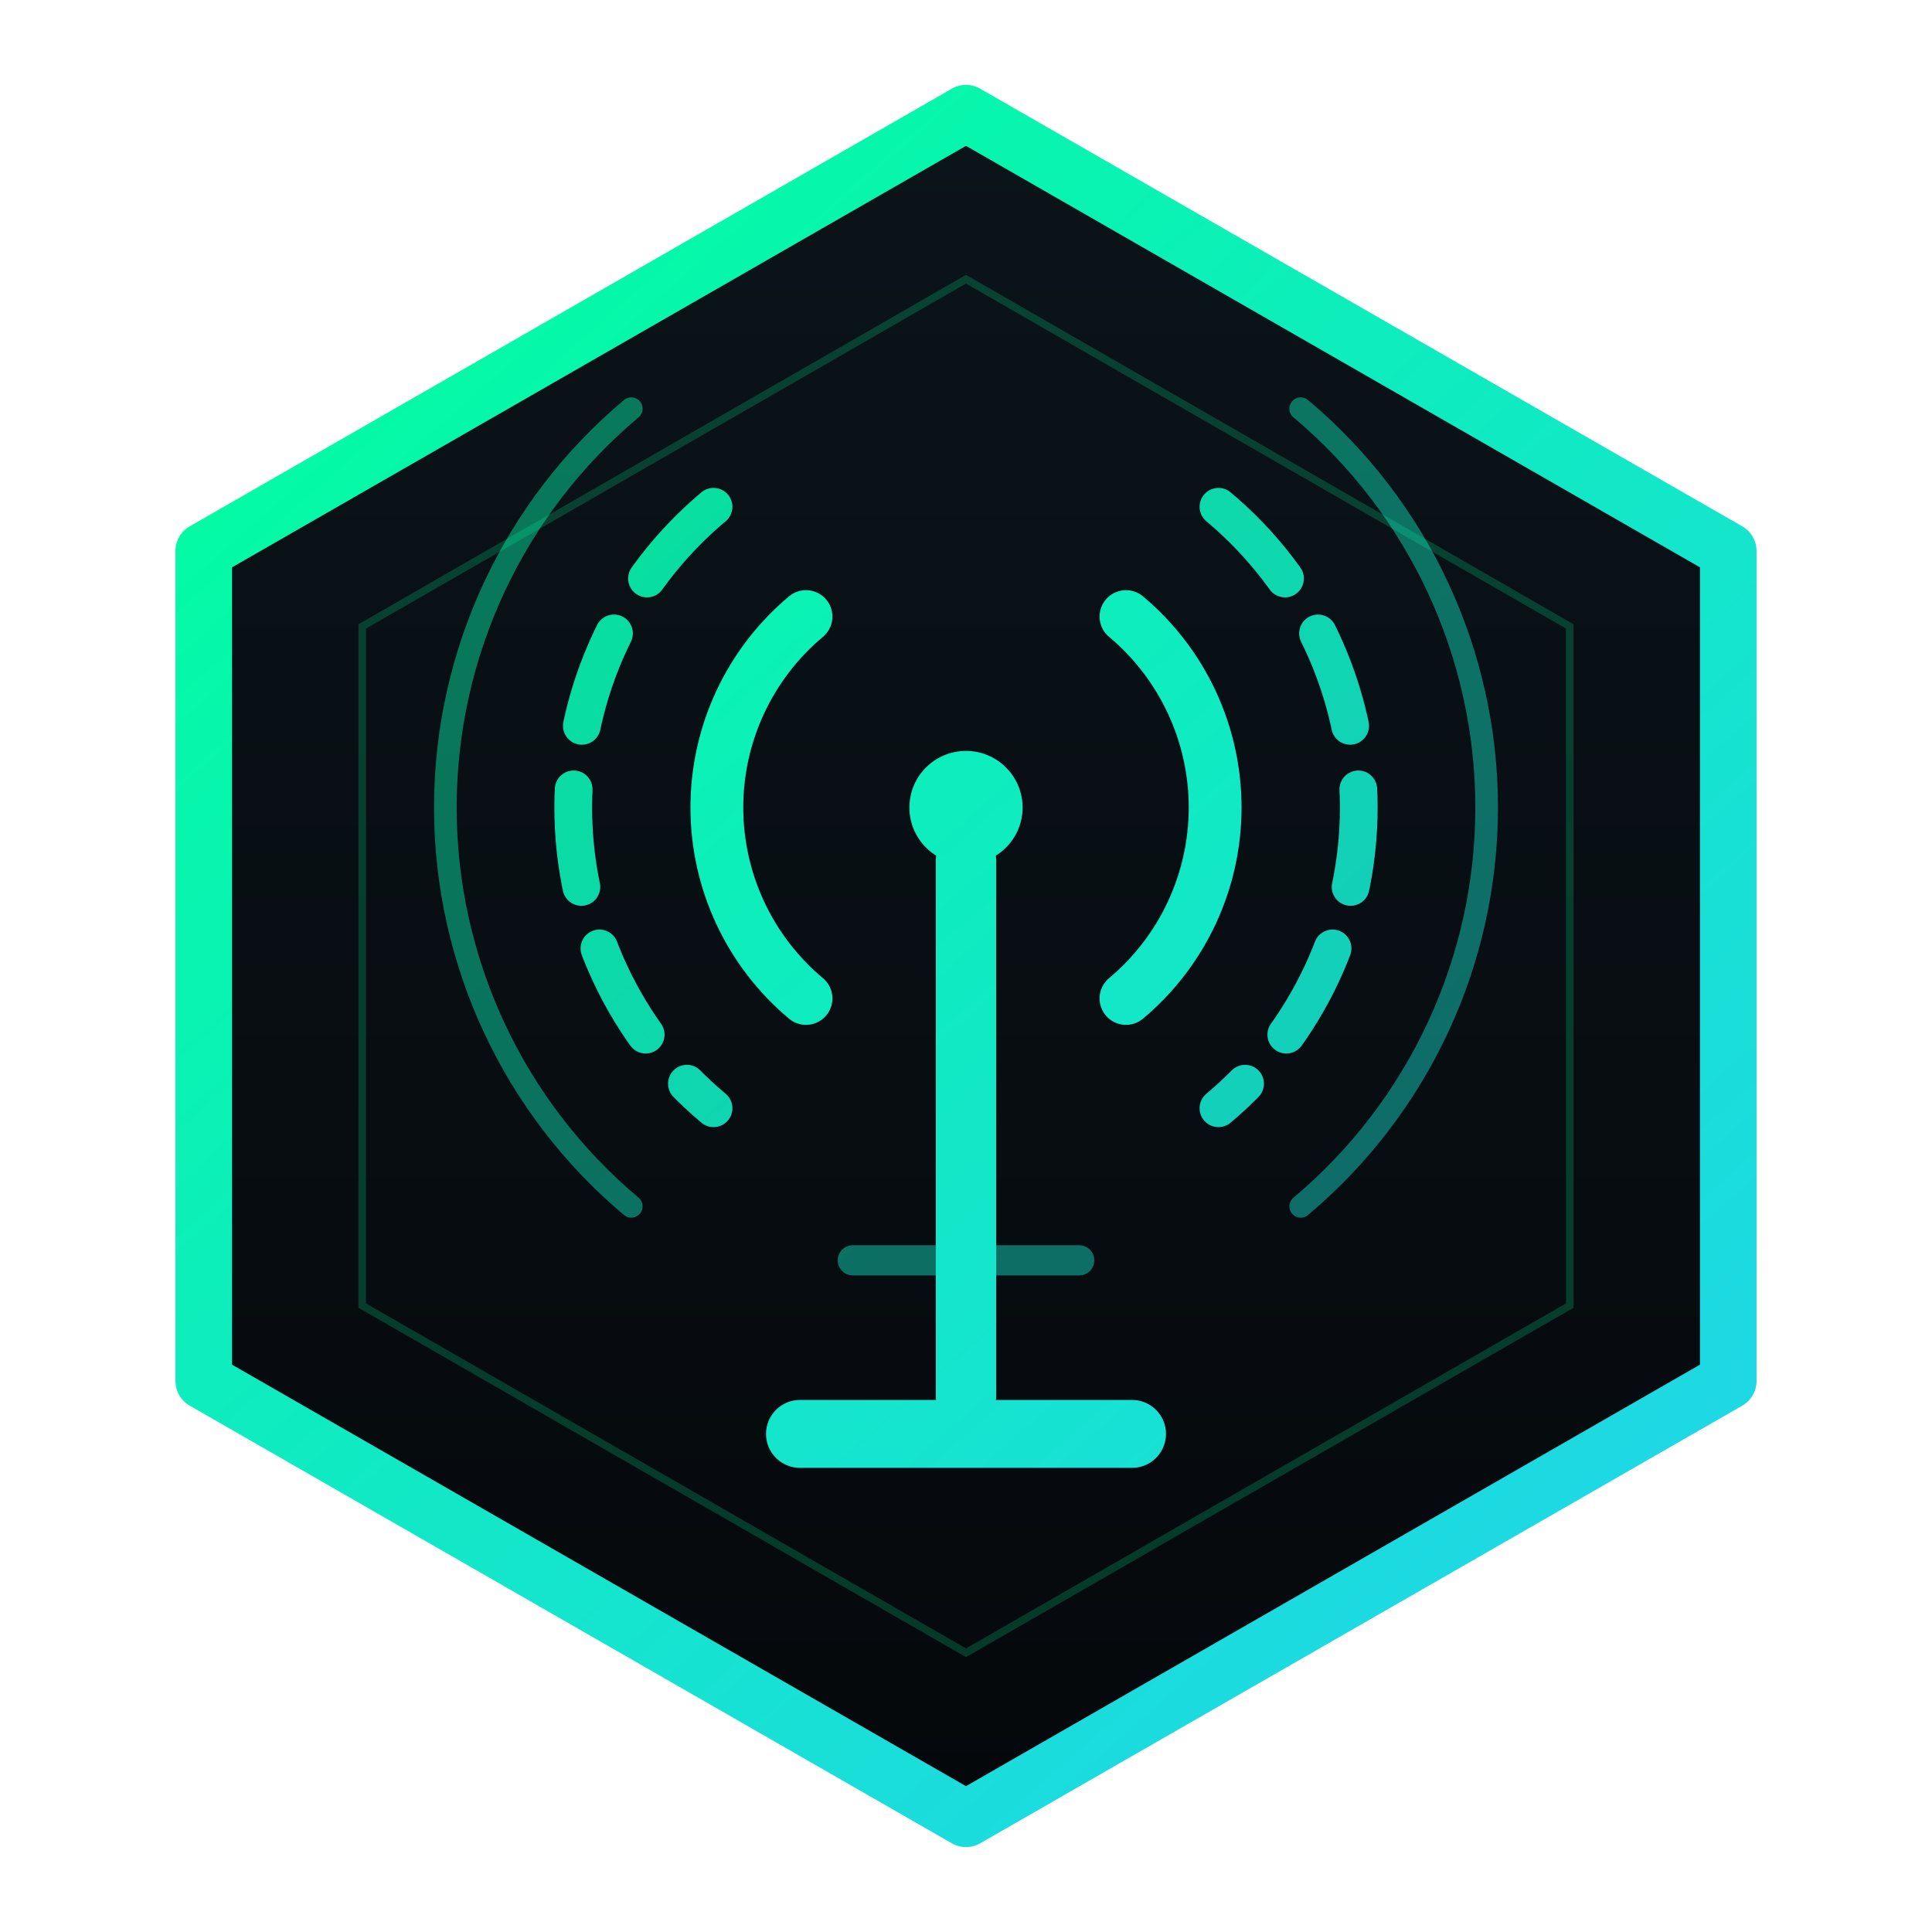
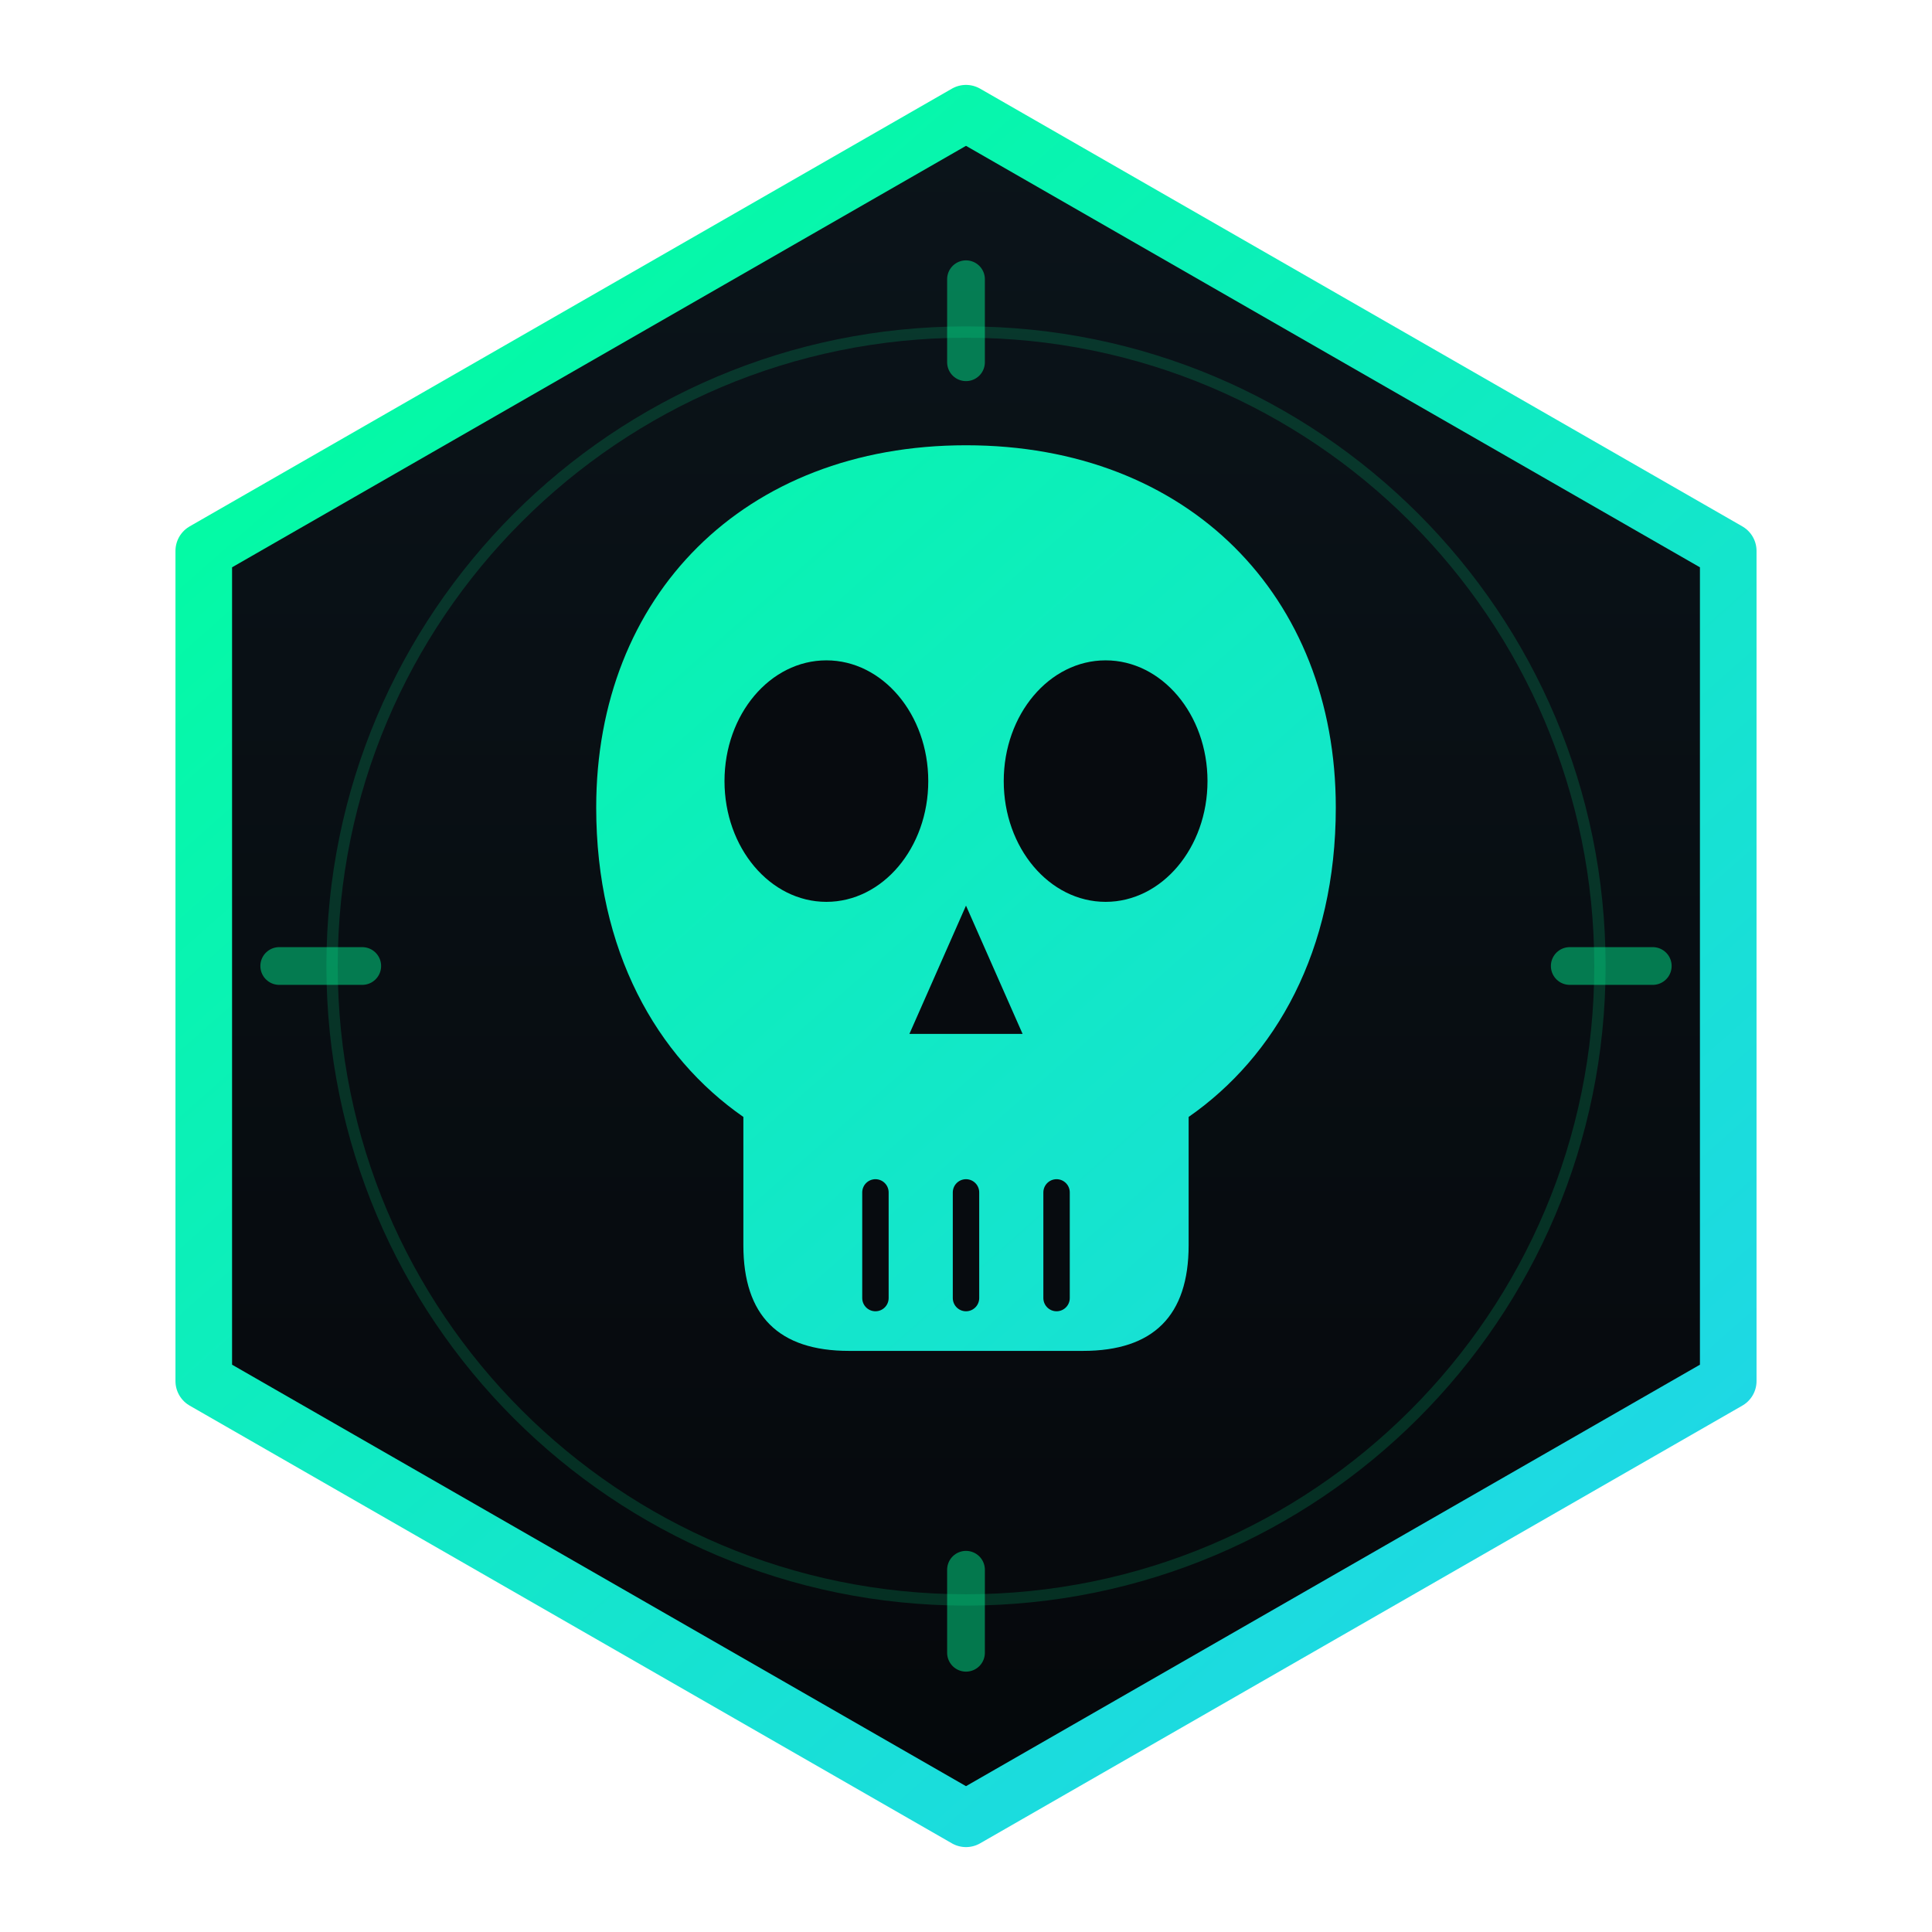
- <svg xmlns="http://www.w3.org/2000/svg" viewBox="0 0 512 512" width="512" height="512" role="img" aria-label="Hacker Radio">
+ <svg xmlns="http://www.w3.org/2000/svg" viewBox="0 0 512 512" width="512" height="512" role="img" aria-label="Hacker Radio skull">
  <defs>
    <linearGradient id="neon" gradientUnits="userSpaceOnUse" x1="70" y1="40" x2="452" y2="472">
      <stop offset="0%" stop-color="#00FF9C" />
      <stop offset="100%" stop-color="#22D3EE" />
    </linearGradient>
    <linearGradient id="plate" x1="0" y1="0" x2="0" y2="1">
      <stop offset="0%" stop-color="#0B141A" />
      <stop offset="100%" stop-color="#05080B" />
    </linearGradient>
-     <filter id="soft" filterUnits="userSpaceOnUse" x="0" y="0" width="512" height="512">
-       <feGaussianBlur stdDeviation="4" result="b" />
-       <feMerge>
-         <feMergeNode in="b" />
-         <feMergeNode in="SourceGraphic" />
-       </feMerge>
-     </filter>
  </defs>
  <path d="M256 30 L458 146 L458 366 L256 482 L54 366 L54 146 Z" fill="url(#plate)" stroke="url(#neon)" stroke-width="15" stroke-linejoin="round" />
-   <path d="M256 74 L416 166 L416 346 L256 438 L96 346 L96 166 Z" fill="none" stroke="#00FF9C" stroke-width="2" opacity="0.20" />
-   <g transform="translate(0,18)">
-     <g stroke="url(#neon)" stroke-linecap="round" fill="none">
-       <path d="M256 210 L256 352" stroke-width="16" />
-       <path d="M226 316 L286 316" stroke-width="8" opacity="0.45" />
-       <path d="M212 362 L300 362" stroke-width="18" />
-     </g>
-     <circle cx="256" cy="196" r="15" fill="url(#neon)" />
-     <g fill="none" stroke="url(#neon)" stroke-linecap="round">
-       <path d="M298.4 145.4 A66 66 0 0 1 298.4 246.6" stroke-width="14" />
-       <path d="M213.6 145.4 A66 66 0 0 0 213.6 246.6" stroke-width="14" />
-       <path d="M322.9 116.3 A104 104 0 0 1 322.9 275.7" stroke-width="10" stroke-dasharray="26 17" opacity="0.9" />
-       <path d="M189.1 116.3 A104 104 0 0 0 189.1 275.7" stroke-width="10" stroke-dasharray="26 17" opacity="0.9" />
-       <path d="M344.7 90.3 A138 138 0 0 1 344.7 301.7" stroke-width="6" opacity="0.45" />
-       <path d="M167.3 90.3 A138 138 0 0 0 167.3 301.7" stroke-width="6" opacity="0.45" />
-     </g>
+   <g fill="none" stroke="#00FF9C">
+     <circle cx="256" cy="256" r="168" stroke-width="3" opacity="0.16" />
+     <path d="M256 74 L256 96 M256 416 L256 438 M74 256 L96 256 M416 256 L438 256" stroke-width="10" opacity="0.45" stroke-linecap="round" />
+   </g>
+   <path d="M256 118            C 197 118, 158 158, 158 214            C 158 252, 174 280, 197 296            L 197 330            Q 197 358, 225 358            L 287 358            Q 315 358, 315 330            L 315 296            C 338 280, 354 252, 354 214            C 354 158, 315 118, 256 118 Z" fill="url(#neon)" />
+   <ellipse cx="219" cy="207" rx="27" ry="32" fill="#070B0F" />
+   <ellipse cx="293" cy="207" rx="27" ry="32" fill="#070B0F" />
+   <path d="M256 240 L241 274 L271 274 Z" fill="#070B0F" />
+   <g stroke="#070B0F" stroke-width="7" stroke-linecap="round">
+     <path d="M232 316 L232 344" />
+     <path d="M256 316 L256 344" />
+     <path d="M280 316 L280 344" />
  </g>
</svg>
